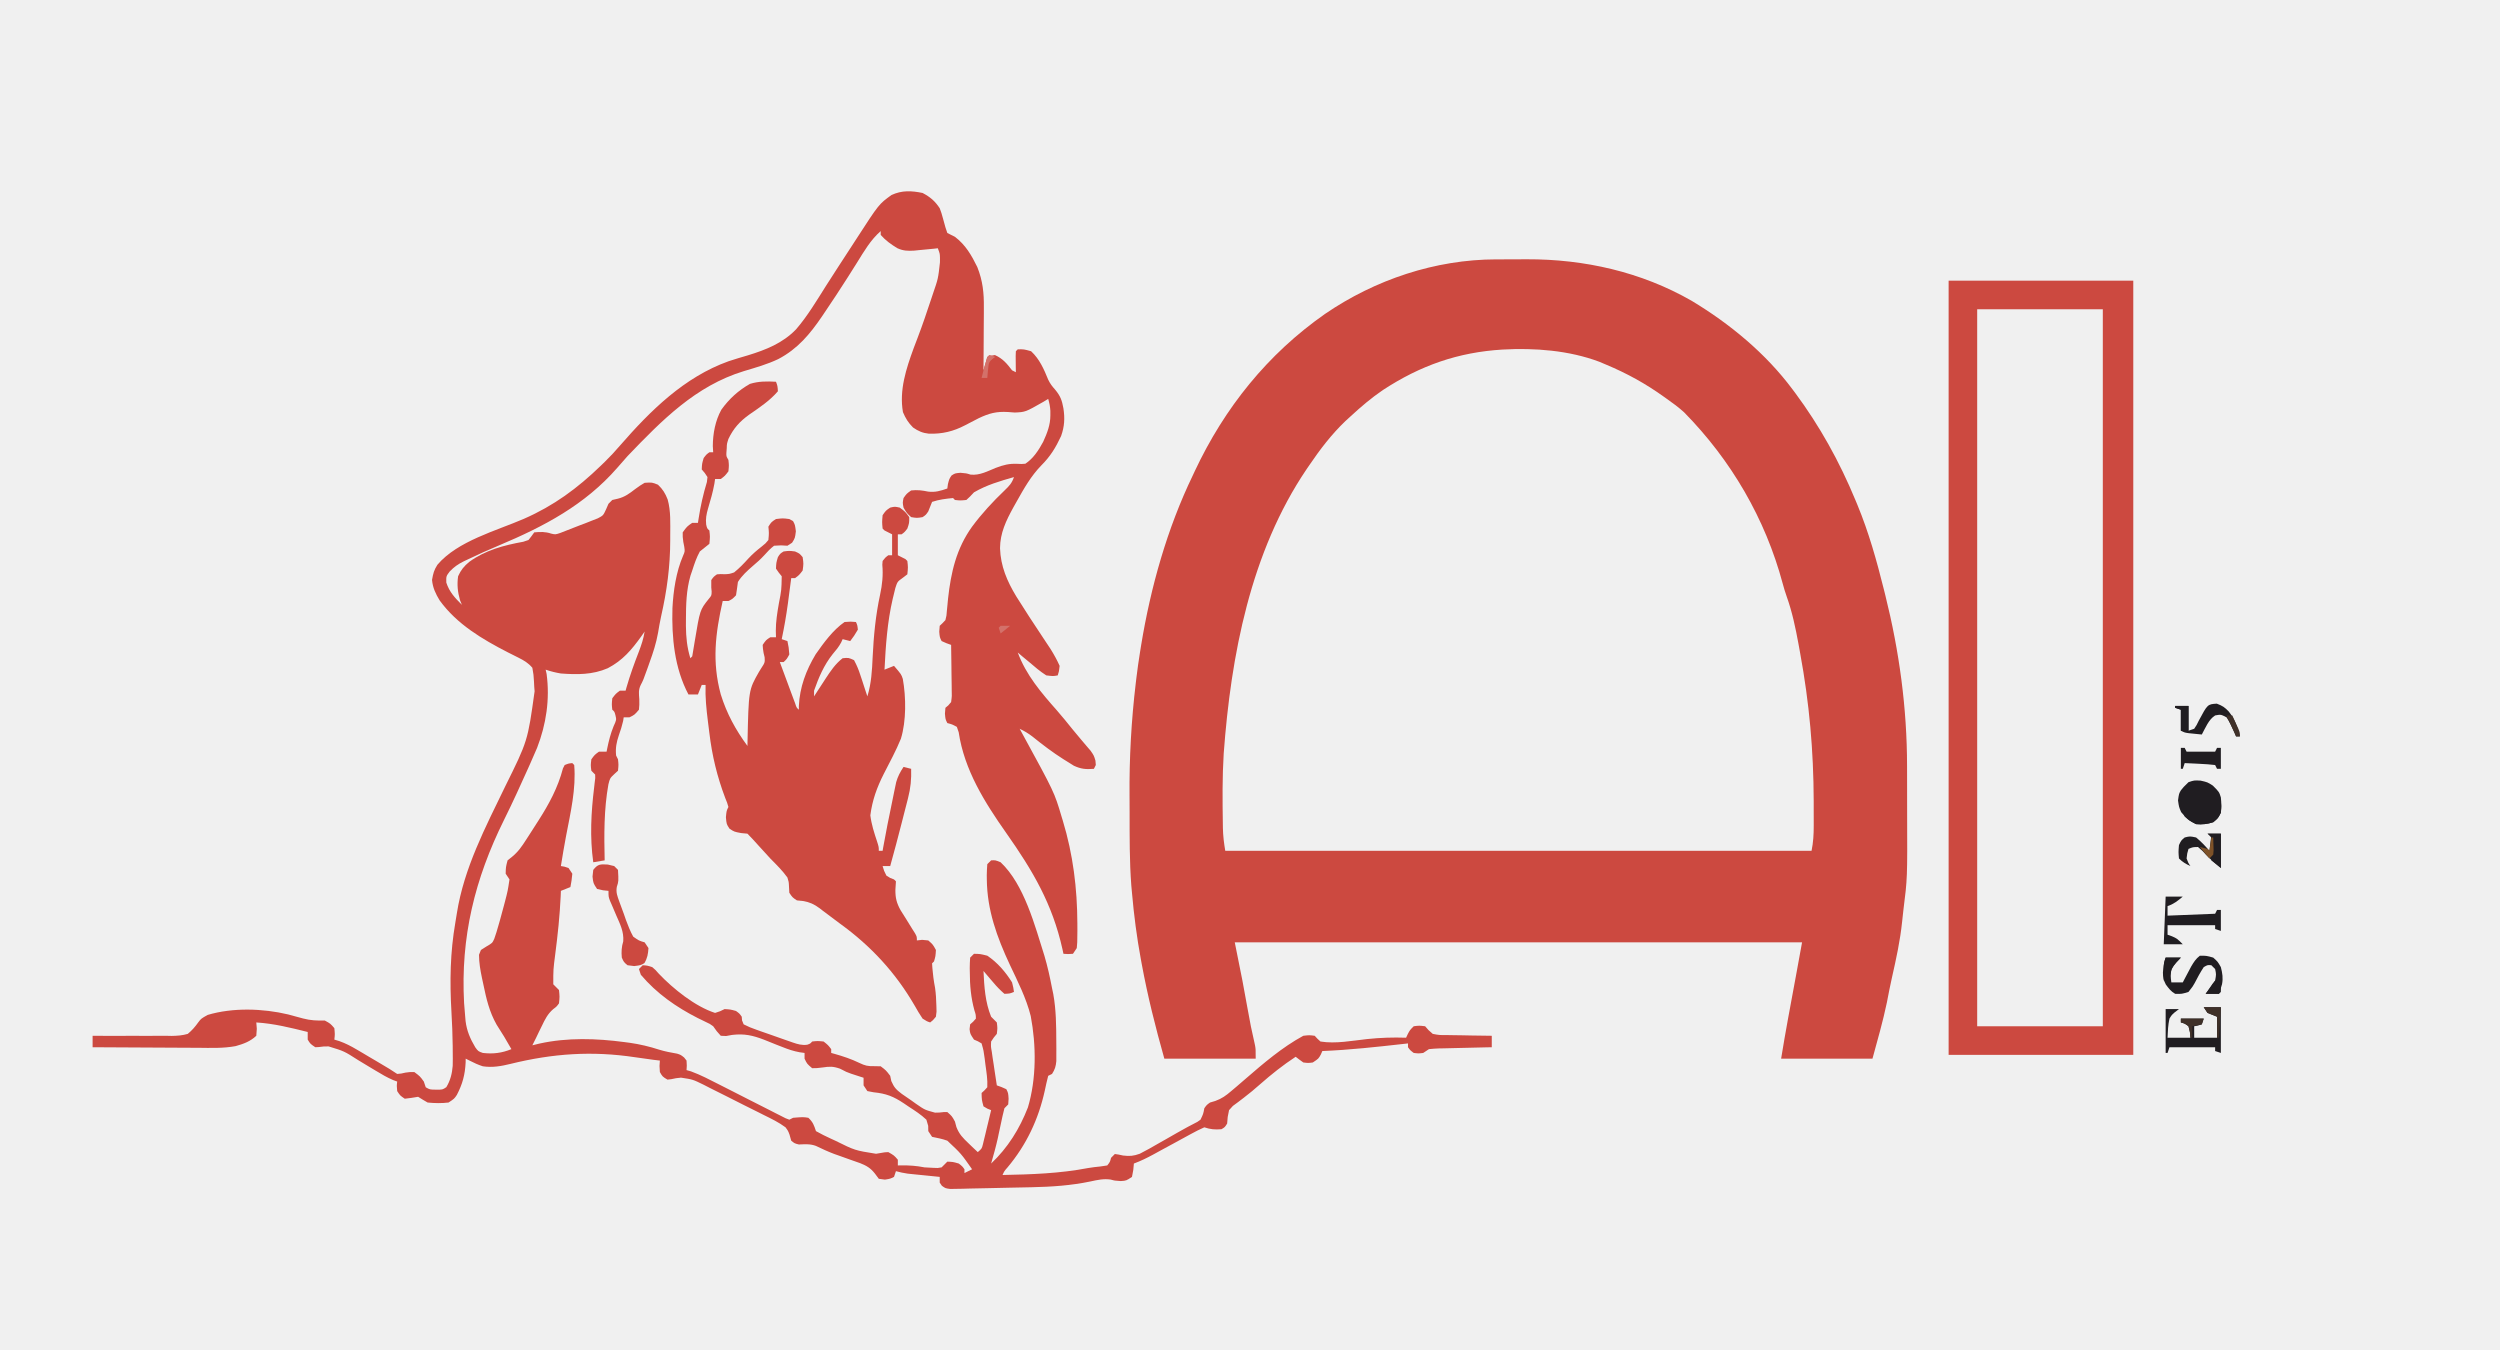
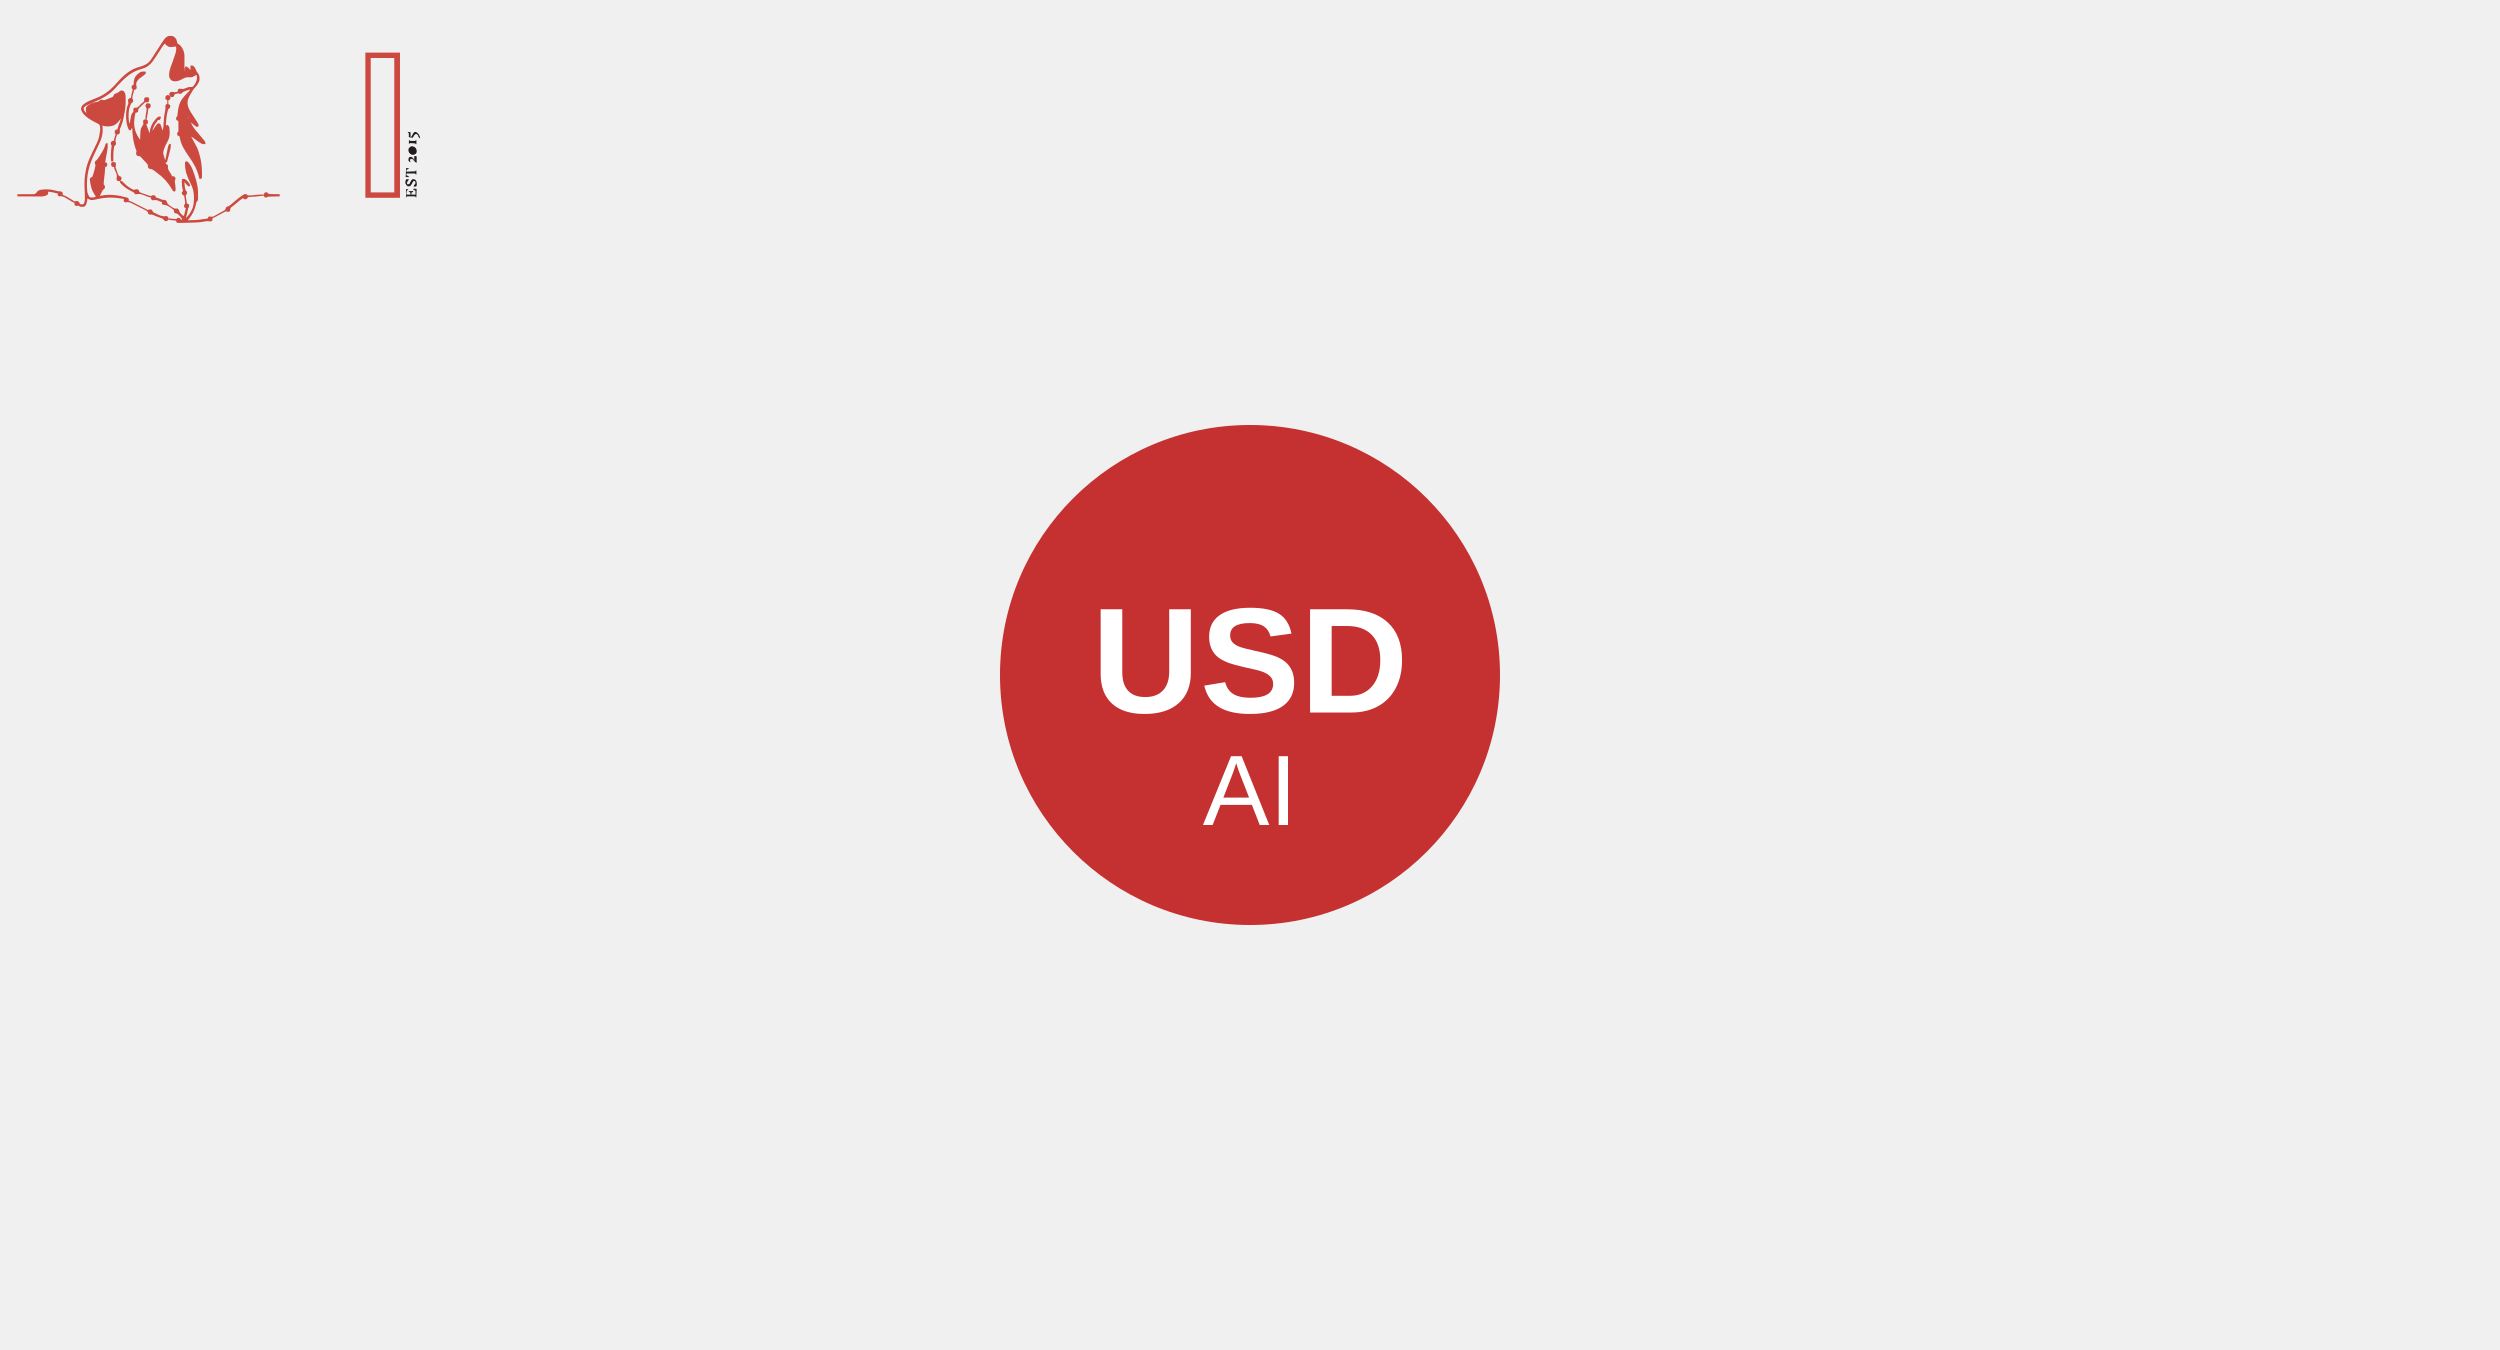
- <svg xmlns="http://www.w3.org/2000/svg" width="1600" zoomAndPan="magnify" viewBox="0 0 375 202.5" height="864" preserveAspectRatio="xMidYMid meet" version="1.0" style="background: transparent;">
+ <svg xmlns="http://www.w3.org/2000/svg" width="2000" height="1080" viewBox="0 0 2000 1080" fill="none" style="background: transparent;">
  <rect width="100%" height="100%" fill="none" fill-opacity="0" />
-   <path fill="#cc4940" d="M 224.406 38.906 L 225.148 38.906 C 225.664 38.902 226.18 38.902 226.695 38.902 C 227.465 38.902 228.238 38.898 229.012 38.891 C 237.648 38.863 246.195 40.785 253.75 45.121 C 259.492 48.574 264.867 53.016 268.879 58.406 L 269.258 58.91 C 272.965 63.902 275.926 69.25 278.305 74.996 L 278.602 75.707 C 280.316 79.852 281.504 84.09 282.586 88.438 L 282.797 89.281 C 284.898 97.723 286.055 106.215 286.059 114.922 L 286.062 116.27 C 286.066 117.203 286.066 118.137 286.066 119.07 C 286.066 120.012 286.066 120.957 286.07 121.902 C 286.109 131.758 286.109 131.758 285.512 136.488 C 285.438 137.082 285.375 137.68 285.316 138.277 C 285.023 141.117 284.418 143.871 283.789 146.652 C 283.516 147.891 283.262 149.133 283.031 150.379 C 282.438 153.215 281.633 156.004 280.871 158.801 L 267.168 158.801 C 267.5 156.785 267.84 154.773 268.211 152.766 L 268.34 152.074 C 268.473 151.355 268.605 150.633 268.738 149.914 L 269.383 146.426 C 269.695 144.734 270 143.043 270.309 141.352 L 185.215 141.352 L 186.359 147.074 C 186.609 148.426 186.863 149.777 187.105 151.133 C 187.621 153.977 187.621 153.977 188.254 156.797 C 188.355 157.371 188.355 157.371 188.355 158.801 L 174.652 158.801 C 173.32 154.078 172.145 149.41 171.258 144.59 L 171.133 143.918 C 170.52 140.598 170.09 137.281 169.797 133.918 L 169.699 132.863 C 169.418 129.18 169.445 125.477 169.441 121.781 C 169.441 121 169.438 120.219 169.43 119.438 C 169.383 113.754 169.695 108.094 170.367 102.453 L 170.457 101.699 C 170.609 100.43 170.789 99.16 170.992 97.895 L 171.172 96.77 C 172.613 88.016 175.078 79.27 178.934 71.277 L 179.203 70.699 C 183.68 61.164 190.133 53.121 198.762 47.082 C 206.27 41.949 215.285 38.922 224.406 38.906 M 225.391 52.434 C 218.695 52.836 213.051 54.832 207.445 58.5 C 205.723 59.668 204.16 61 202.633 62.41 L 201.816 63.156 C 199.695 65.184 197.996 67.426 196.352 69.848 L 195.988 70.379 C 187.578 82.812 184.641 98.312 183.555 113.047 C 183.34 116.547 183.371 120.062 183.426 123.566 L 183.434 124.211 C 183.461 125.391 183.59 126.445 183.789 127.625 L 271.734 127.625 C 271.996 126.324 272.062 125.148 272.059 123.836 L 272.059 123.141 C 272.059 122.402 272.059 121.66 272.055 120.918 L 272.055 120.156 C 272.035 112.586 271.398 105.441 270.027 97.996 C 269.941 97.531 269.855 97.062 269.773 96.594 C 269.324 94.148 268.832 91.793 267.992 89.445 C 267.773 88.828 267.582 88.199 267.414 87.566 C 264.801 77.801 259.676 69.023 252.605 61.836 C 251.789 61.102 250.934 60.461 250.035 59.836 L 249.582 59.512 C 246.84 57.543 244.012 55.988 240.898 54.688 L 239.879 54.258 C 235.344 52.555 230.195 52.164 225.391 52.434 " fill-opacity="1" fill-rule="nonzero" />
+   <g transform="translate(1000, 540)">
+     <circle cx="0" cy="0" r="200" fill="#C53030" />
+     <text x="0" y="30" font-family="Arial, sans-serif" font-size="120" font-weight="bold" text-anchor="middle" fill="white">USD</text>
+     <text x="0" y="120" font-family="Arial, sans-serif" font-size="80" text-anchor="middle" fill="white">AI</text>
+   </g>
  <path fill="#cc4940" d="M 138.387 28.945 C 139.535 29.551 140.246 30.156 140.957 31.234 C 141.219 31.941 141.219 31.941 141.422 32.68 L 141.629 33.422 L 141.812 34.094 L 142.098 34.949 C 142.473 35.152 142.855 35.344 143.242 35.523 C 144.84 36.742 145.719 38.27 146.594 40.055 C 147.418 42.125 147.605 43.953 147.578 46.16 L 147.578 46.977 C 147.574 47.832 147.566 48.684 147.559 49.539 C 147.555 50.121 147.555 50.703 147.551 51.285 C 147.547 52.703 147.535 54.125 147.523 55.547 L 148.094 53.543 C 148.578 53.348 148.578 53.348 149.238 53.258 C 150.418 53.789 151.035 54.531 151.809 55.547 L 152.379 55.832 L 152.367 55.152 L 152.352 53.402 L 152.379 52.684 L 152.664 52.398 C 153.574 52.383 153.574 52.383 154.664 52.684 C 155.93 53.859 156.59 55.375 157.23 56.949 C 157.516 57.547 157.824 57.953 158.266 58.441 C 159.066 59.41 159.293 60.031 159.516 61.266 C 159.738 62.758 159.676 63.965 159.168 65.395 C 158.375 67.109 157.559 68.449 156.215 69.793 C 154.652 71.398 153.613 73.242 152.52 75.191 L 151.992 76.129 C 150.914 78.098 150.02 79.941 150.004 82.234 C 150.094 84.934 151.059 87.172 152.438 89.457 C 153.719 91.52 155.059 93.547 156.402 95.57 L 157.023 96.508 L 157.582 97.348 C 158.098 98.176 158.551 98.988 158.945 99.879 C 158.855 100.703 158.855 100.703 158.66 101.309 C 157.965 101.434 157.965 101.434 156.945 101.309 C 156.02 100.723 155.203 100.023 154.375 99.309 C 154.039 99.027 153.699 98.746 153.359 98.469 L 152.664 97.875 C 153.91 101.25 156.188 103.91 158.535 106.562 C 159.348 107.488 160.121 108.453 160.895 109.414 C 161.336 109.953 161.781 110.488 162.234 111.02 L 162.941 111.855 L 163.586 112.605 C 164.086 113.324 164.086 113.324 164.316 114.094 L 164.371 114.754 L 164.086 115.324 C 162.898 115.418 162.176 115.367 161.086 114.863 C 160.738 114.652 160.395 114.438 160.051 114.215 L 159.496 113.871 C 157.871 112.84 156.359 111.688 154.863 110.48 C 154.227 109.992 153.664 109.66 152.949 109.316 L 153.34 110.031 C 158.152 118.84 158.152 118.84 159.23 122.477 L 159.418 123.086 C 160.961 128.172 161.586 133.238 161.605 138.547 L 161.609 139.609 C 161.594 141.477 161.594 141.477 161.516 142.211 L 160.945 143.07 C 160.195 143.121 160.195 143.121 159.516 143.07 L 159.371 142.387 C 157.855 135.57 154.926 130.621 150.949 124.969 C 147.703 120.352 144.652 115.512 143.805 109.844 L 143.527 109.031 C 142.824 108.652 142.824 108.652 142.098 108.461 C 141.812 107.887 141.812 107.887 141.742 107.047 L 141.812 106.172 L 142.242 105.809 L 142.668 105.312 C 142.789 104.398 142.789 104.398 142.754 103.352 L 142.75 102.781 C 142.742 102.176 142.734 101.574 142.723 100.969 C 142.719 100.559 142.715 100.152 142.711 99.742 C 142.703 98.738 142.688 97.734 142.668 96.734 L 141.973 96.484 L 141.242 96.16 C 140.957 95.59 140.957 95.59 140.887 94.75 L 140.957 93.871 L 141.375 93.477 L 141.812 93.016 C 141.984 92.34 141.984 92.34 142.035 91.578 L 142.121 90.715 L 142.207 89.797 C 142.641 85.84 143.453 82.289 145.812 79 C 147.281 77.023 148.918 75.254 150.695 73.555 C 151.379 72.895 151.785 72.484 152.094 71.562 C 149.996 72.164 147.988 72.746 146.098 73.852 L 145.488 74.496 L 144.953 74.996 C 144.043 75.086 144.043 75.086 143.242 74.996 L 142.957 74.707 C 141.84 74.816 140.875 74.926 139.812 75.281 C 139.617 75.754 139.426 76.23 139.242 76.711 C 138.887 77.23 138.887 77.23 138.387 77.57 C 137.547 77.711 137.547 77.711 136.672 77.57 C 135.996 76.945 135.996 76.945 135.531 76.141 C 135.387 75.406 135.387 75.406 135.531 74.707 C 135.996 74.047 135.996 74.047 136.672 73.566 C 137.59 73.465 138.324 73.551 139.227 73.742 C 140.305 73.875 141.078 73.625 142.098 73.277 L 142.188 72.617 C 142.383 71.848 142.383 71.848 142.723 71.332 C 143.242 70.992 143.242 70.992 144.062 70.918 C 144.953 70.992 144.953 70.992 145.578 71.191 C 146.945 71.336 148.102 70.695 149.355 70.184 C 150.492 69.746 151.375 69.52 152.602 69.574 C 153.23 69.609 153.23 69.609 153.805 69.559 C 155.008 68.762 155.793 67.535 156.477 66.273 C 157.074 64.957 157.559 63.746 157.555 62.285 L 157.555 61.625 C 157.52 60.992 157.406 60.441 157.23 59.836 L 156.508 60.273 C 153.809 61.812 153.809 61.812 152.207 61.879 L 151.184 61.801 C 149.465 61.699 148.371 61.992 146.816 62.727 C 146.125 63.074 145.441 63.43 144.758 63.793 C 142.988 64.719 141.336 65.105 139.348 65.055 C 138.387 64.953 137.754 64.676 136.957 64.125 C 136.23 63.395 135.848 62.77 135.441 61.82 C 134.867 58.516 135.926 55.309 137.051 52.227 C 137.254 51.68 137.461 51.137 137.672 50.594 C 138.371 48.758 139 46.898 139.617 45.035 L 139.922 44.125 C 140.723 41.797 140.723 41.797 140.992 39.367 L 140.996 38.703 C 140.98 38.043 140.98 38.043 140.672 37.238 L 140.137 37.301 C 139.363 37.387 138.59 37.457 137.816 37.523 L 137.133 37.594 C 136.184 37.652 135.484 37.633 134.609 37.234 C 133.676 36.668 132.828 36.066 132.105 35.238 L 132.105 34.664 C 130.586 35.996 129.633 37.66 128.57 39.367 C 128.164 40.012 127.758 40.652 127.352 41.297 L 127.039 41.789 C 125.992 43.438 124.918 45.062 123.824 46.68 L 123.316 47.438 C 121.488 50.125 119.66 52.324 116.754 53.855 C 115.098 54.648 113.336 55.141 111.582 55.668 C 104.332 57.879 99.25 63.078 94.129 68.418 C 93.609 68.992 93.098 69.578 92.594 70.168 C 87.746 75.734 81.586 78.977 74.871 81.801 C 73.27 82.473 71.688 83.172 70.125 83.934 L 69.562 84.199 C 68.715 84.621 68.109 85.039 67.453 85.727 C 66.922 86.43 66.922 86.43 66.945 87.383 C 67.406 88.809 68.242 89.676 69.285 90.727 L 69 90.027 C 68.652 88.789 68.535 87.715 68.715 86.438 C 69.141 85.492 69.598 84.934 70.395 84.273 C 72.848 82.508 75.559 81.797 78.492 81.262 L 79.277 81 C 79.578 80.629 79.863 80.25 80.137 79.855 C 81.043 79.773 81.797 79.742 82.668 80.039 C 83.309 80.191 83.309 80.191 84.047 79.941 C 84.988 79.578 85.93 79.211 86.863 78.84 L 87.859 78.465 L 88.809 78.086 L 89.68 77.746 C 90.484 77.32 90.484 77.32 90.906 76.41 L 91.273 75.566 L 91.844 74.996 L 92.699 74.797 C 93.742 74.539 94.422 74.02 95.27 73.367 C 96.004 72.832 96.004 72.832 96.695 72.422 C 97.805 72.348 97.805 72.348 98.695 72.707 C 99.426 73.398 99.777 73.984 100.148 74.918 C 100.641 76.68 100.535 78.523 100.535 80.34 L 100.535 80.988 C 100.535 84.938 100.035 88.633 99.16 92.484 C 98.984 93.289 98.844 94.09 98.711 94.902 C 98.434 96.477 97.957 97.934 97.41 99.434 L 97.145 100.188 C 96.492 102.012 96.492 102.012 96.098 102.77 C 95.746 103.508 95.836 104.074 95.895 104.883 C 95.91 105.723 95.91 105.723 95.84 106.457 C 95.18 107.227 95.18 107.227 94.414 107.602 L 93.555 107.602 L 93.469 108.156 C 93.297 108.906 93.082 109.578 92.824 110.301 C 92.469 111.344 92.305 112.207 92.414 113.324 L 92.699 113.895 C 92.789 114.715 92.789 114.715 92.699 115.609 L 92.152 116.109 C 91.492 116.734 91.492 116.734 91.258 117.668 C 90.582 121.461 90.613 125.211 90.699 129.055 L 88.988 129.34 C 88.465 125.57 88.66 121.887 89.121 118.121 L 89.203 117.383 L 89.285 116.723 L 89.273 116.184 L 88.703 115.609 C 88.594 114.789 88.594 114.789 88.703 113.895 C 89.203 113.215 89.203 113.215 89.844 112.75 L 90.988 112.75 L 91.082 112.27 C 91.32 111.113 91.59 110.035 92.039 108.941 C 92.48 107.973 92.48 107.973 92.312 107.27 C 92.172 106.746 92.172 106.746 91.844 106.457 C 91.754 105.652 91.754 105.652 91.844 104.742 C 92.359 104.062 92.359 104.062 92.984 103.598 L 93.84 103.598 L 93.969 103.133 C 94.492 101.305 95.133 99.539 95.82 97.77 C 96.207 96.762 96.527 95.797 96.695 94.73 L 96.215 95.422 C 94.746 97.465 93.414 99.059 91.164 100.234 C 88.875 101.227 86.57 101.203 84.133 101.023 C 83.328 100.891 82.625 100.711 81.848 100.449 L 81.992 101.094 C 82.496 104.883 81.938 108.629 80.562 112.18 C 80.242 112.945 79.906 113.707 79.566 114.465 L 79.23 115.219 C 78.059 117.828 76.875 120.43 75.602 122.992 C 71.219 131.836 69.074 140.562 69.613 150.449 C 69.66 151.156 69.719 151.859 69.785 152.562 L 69.836 153.156 C 70.016 154.633 70.535 155.824 71.285 157.086 C 71.73 157.699 71.73 157.699 72.426 157.941 C 73.961 158.121 75.27 157.961 76.711 157.371 C 76.008 156.121 75.281 154.902 74.496 153.707 C 73.395 151.766 72.945 149.801 72.496 147.629 L 72.297 146.707 C 72.051 145.527 71.855 144.422 71.852 143.215 L 72.141 142.496 L 72.957 141.977 C 73.852 141.457 73.852 141.457 74.141 140.82 C 74.379 140.156 74.578 139.492 74.766 138.816 L 74.977 138.086 C 75.18 137.367 75.379 136.645 75.566 135.918 L 75.734 135.285 C 76.168 133.617 76.168 133.617 76.422 131.914 L 75.852 131.055 C 75.871 130.074 75.871 130.074 76.137 129.055 L 76.781 128.543 C 77.73 127.773 78.289 126.945 78.941 125.926 L 79.312 125.355 C 79.684 124.777 80.055 124.199 80.422 123.621 L 80.758 123.098 C 82.375 120.57 83.68 118.16 84.445 115.254 L 84.703 114.754 C 85.285 114.52 85.285 114.52 85.848 114.465 L 86.133 114.754 C 86.43 118.32 85.582 121.891 84.914 125.375 C 84.629 126.883 84.375 128.395 84.133 129.91 L 84.668 130 L 85.277 130.199 L 85.848 131.055 C 85.738 132.109 85.738 132.109 85.562 133.059 L 84.133 133.629 L 84.102 134.441 C 83.965 137.371 83.66 140.262 83.281 143.172 C 82.992 145.402 82.992 145.402 82.992 147.645 L 83.418 148.074 L 83.848 148.504 C 83.953 149.504 83.953 149.504 83.848 150.508 C 83.473 151.008 83.473 151.008 82.992 151.363 C 82.141 152.09 81.742 152.922 81.262 153.922 L 80.82 154.82 L 80.422 155.656 C 80.23 156.035 80.043 156.418 79.852 156.797 L 80.938 156.531 C 85.129 155.613 89.453 155.754 93.68 156.316 L 94.457 156.418 C 95.988 156.637 97.426 156.98 98.895 157.457 C 99.777 157.727 100.668 157.891 101.578 158.051 C 102.121 158.23 102.121 158.23 102.621 158.629 L 102.98 159.086 C 103.031 159.855 103.031 159.855 102.98 160.516 L 103.641 160.703 C 105.102 161.238 106.453 161.949 107.84 162.656 L 109.688 163.594 C 110.656 164.086 111.625 164.578 112.594 165.074 C 113.531 165.551 114.469 166.027 115.406 166.5 L 116.289 166.953 L 117.102 167.363 L 117.82 167.73 L 118.398 167.953 L 118.969 167.668 C 120.469 167.547 120.469 167.547 121.254 167.668 C 121.938 168.309 122.098 168.773 122.395 169.668 C 123.121 170.078 123.867 170.453 124.629 170.797 C 124.848 170.895 125.066 170.996 125.293 171.102 C 128.238 172.562 128.238 172.562 131.406 173.066 C 131.84 172.996 132.27 172.926 132.699 172.848 L 133.246 172.816 C 134.121 173.316 134.121 173.316 134.676 173.961 L 134.676 174.816 L 135.188 174.809 C 136.402 174.793 137.48 174.867 138.672 175.105 C 139.113 175.137 139.551 175.16 139.992 175.176 L 140.648 175.199 L 141.242 175.105 C 141.535 174.824 141.82 174.539 142.098 174.246 C 142.957 174.281 142.957 174.281 143.812 174.531 C 144.348 174.945 144.348 174.945 144.668 175.391 L 144.668 175.961 L 145.812 175.391 C 144.172 173.047 144.172 173.047 142.098 171.102 C 141.34 170.828 140.605 170.688 139.812 170.527 L 139.242 169.668 C 139.238 169.41 139.234 169.148 139.23 168.879 L 138.957 167.953 C 138.152 167.188 137.246 166.605 136.316 166.004 L 135.574 165.5 C 134.016 164.461 132.918 164.031 131.051 163.844 L 130.105 163.664 L 129.535 162.805 L 129.535 161.66 C 129.371 161.609 129.211 161.559 129.043 161.504 L 128.375 161.285 L 127.656 161.051 C 126.965 160.805 126.965 160.805 126 160.301 C 124.914 159.926 124.449 159.969 123.344 160.125 C 122.531 160.227 122.531 160.227 121.824 160.23 C 121.059 159.586 121.059 159.586 120.684 158.801 L 120.684 157.941 L 119.926 157.836 C 119.008 157.664 118.238 157.406 117.371 157.055 L 116.461 156.703 C 115.844 156.461 115.227 156.211 114.609 155.957 C 112.898 155.305 111.648 155.02 109.816 155.238 L 108.914 155.402 L 108.117 155.367 C 107.508 154.699 107.508 154.699 106.977 153.938 C 106.469 153.57 106.469 153.57 105.926 153.324 L 105.324 153.027 L 104.691 152.723 C 101.445 151.074 98.5 149.027 96.125 146.215 L 95.84 145.355 L 96.41 144.785 C 97.102 144.832 97.102 144.832 97.84 145.07 C 98.34 145.5 98.34 145.5 98.82 146.055 C 100.965 148.312 104.289 150.988 107.262 151.938 C 108.008 151.703 108.008 151.703 108.691 151.363 C 109.582 151.418 109.582 151.418 110.402 151.648 C 110.922 152.027 110.922 152.027 111.262 152.508 L 111.305 153.059 L 111.547 153.652 C 112.168 153.973 112.809 154.242 113.469 154.461 L 114.055 154.672 C 114.465 154.816 114.875 154.957 115.285 155.098 C 115.914 155.312 116.539 155.535 117.164 155.762 C 117.562 155.902 117.961 156.039 118.359 156.18 L 118.926 156.379 C 119.684 156.637 120.277 156.812 121.078 156.711 C 121.543 156.547 121.543 156.547 121.824 156.227 C 122.629 156.137 122.629 156.137 123.539 156.227 C 124.215 156.762 124.215 156.762 124.68 157.371 L 124.68 157.941 L 125.215 158.09 C 126.488 158.453 127.684 158.848 128.875 159.426 C 129.781 159.855 130.133 159.945 131.176 159.926 L 132.105 159.945 C 132.906 160.551 132.906 160.551 133.531 161.375 L 133.695 162.16 C 134.129 163.148 134.422 163.43 135.254 164.07 C 135.73 164.406 136.211 164.734 136.691 165.059 L 137.402 165.57 C 138.727 166.484 138.727 166.484 140.254 166.898 C 140.938 166.891 140.938 166.891 141.566 166.812 L 142.098 166.809 C 142.793 167.418 142.793 167.418 143.242 168.238 L 143.461 169.055 C 143.883 170.141 144.434 170.691 145.273 171.492 L 146.062 172.25 L 146.668 172.816 C 147.27 172.297 147.27 172.297 147.434 171.652 L 147.605 170.938 L 147.797 170.16 L 147.988 169.348 L 148.188 168.527 C 148.348 167.859 148.508 167.191 148.668 166.523 C 148.484 166.449 148.301 166.375 148.113 166.301 L 147.523 165.953 C 147.258 164.969 147.258 164.969 147.238 163.949 L 147.668 163.555 L 148.094 163.09 C 148.16 161.938 147.965 160.801 147.809 159.66 L 147.699 158.754 C 147.547 157.613 147.547 157.613 147.238 156.512 C 146.688 156.184 146.688 156.184 146.098 155.941 C 145.523 155.082 145.523 155.082 145.438 154.367 L 145.523 153.652 L 145.973 153.254 L 146.383 152.793 C 146.371 152.199 146.371 152.199 146.168 151.578 C 145.641 149.672 145.473 147.809 145.473 145.84 L 145.461 145.219 C 145.461 144.695 145.488 144.168 145.523 143.641 L 146.098 143.07 C 147.023 143.086 147.023 143.086 148.094 143.355 C 149.621 144.375 150.84 145.801 151.809 147.359 C 152.008 148.156 152.008 148.156 152.094 148.789 C 151.48 149.039 151.48 149.039 150.664 149.074 C 150.031 148.52 149.535 148.02 149.004 147.379 L 148.57 146.879 C 148.219 146.469 147.871 146.059 147.523 145.645 C 147.633 147.98 147.773 150.32 148.668 152.508 C 148.949 152.797 149.234 153.086 149.523 153.367 C 149.629 154.207 149.629 154.207 149.523 155.082 L 149.082 155.613 L 148.668 156.227 C 148.625 156.977 148.625 156.977 148.77 157.777 L 148.895 158.664 L 149.039 159.586 L 149.176 160.523 C 149.289 161.285 149.402 162.043 149.523 162.805 L 150.219 163.055 L 150.949 163.379 C 151.234 163.949 151.234 163.949 151.289 164.809 L 151.234 165.664 L 150.664 166.238 C 150.461 167.035 150.273 167.84 150.113 168.652 C 150.012 169.117 149.914 169.586 149.812 170.051 L 149.668 170.742 C 149.383 172.02 149.031 173.277 148.668 174.531 C 151.168 172.172 152.945 169.32 154.188 166.109 C 155.477 161.801 155.445 156.801 154.609 152.402 C 153.941 149.727 152.652 147.203 151.48 144.719 C 149.547 140.59 148.066 136.508 148.023 131.914 L 148.016 131.258 C 148.02 130.715 148.055 130.168 148.094 129.625 L 148.668 129.055 C 149.309 129.02 149.309 129.02 150.094 129.34 C 153.637 132.668 155.246 138.898 156.66 143.355 C 157.133 144.961 157.492 146.574 157.805 148.219 L 157.996 149.133 C 158.422 151.5 158.434 153.863 158.445 156.262 L 158.453 157.301 L 158.449 158.285 L 158.449 159.168 C 158.375 159.961 158.234 160.426 157.805 161.09 L 157.23 161.375 C 157.039 162.113 156.867 162.859 156.715 163.609 C 155.766 167.906 153.965 171.727 151.133 175.105 C 150.652 175.648 150.652 175.648 150.379 176.25 C 154.719 176.164 158.965 176.023 163.234 175.203 C 163.844 175.098 164.449 175.031 165.066 174.969 L 166.086 174.816 C 166.504 174.289 166.504 174.289 166.656 173.676 L 167.227 173.102 C 167.777 173.176 167.777 173.176 168.457 173.328 C 169.445 173.449 170.027 173.406 170.969 173.062 C 171.938 172.566 172.875 172.043 173.812 171.492 L 174.781 170.945 C 175.402 170.594 176.027 170.238 176.645 169.879 C 177.617 169.32 178.605 168.793 179.605 168.281 L 180.074 167.953 C 180.492 167.09 180.492 167.09 180.648 166.238 C 181.004 165.738 181.004 165.738 181.504 165.379 L 182.301 165.141 C 183.289 164.781 183.867 164.359 184.664 163.68 L 185.488 162.984 C 185.926 162.605 186.363 162.23 186.801 161.852 C 189.516 159.5 192.328 157.09 195.496 155.367 C 196.387 155.262 196.387 155.262 197.207 155.367 L 197.602 155.797 L 198.066 156.227 C 200.328 156.598 202.805 156.105 205.07 155.859 C 207.031 155.652 208.945 155.59 210.914 155.656 L 211.164 155.117 C 211.484 154.512 211.484 154.512 212.059 153.938 C 212.879 153.832 212.879 153.832 213.77 153.938 L 214.27 154.508 L 214.914 155.082 C 215.879 155.266 215.879 155.266 216.961 155.258 C 217.156 155.262 217.352 155.266 217.551 155.27 C 218.172 155.285 218.789 155.293 219.41 155.297 C 219.832 155.305 220.25 155.312 220.672 155.324 C 221.703 155.344 222.734 155.359 223.766 155.367 L 223.766 157.086 L 222.914 157.102 C 221.871 157.125 220.828 157.148 219.785 157.176 C 219.336 157.188 218.883 157.195 218.434 157.207 C 217.781 157.219 217.133 157.234 216.484 157.254 L 215.875 157.262 C 215.363 157.277 214.852 157.32 214.34 157.371 L 213.484 157.941 C 212.77 158.031 212.77 158.031 212.059 157.941 C 211.539 157.551 211.539 157.551 211.199 157.086 L 211.199 156.512 L 210.543 156.586 C 206.484 157.043 202.434 157.488 198.352 157.656 L 198.117 158.191 C 197.781 158.801 197.781 158.801 196.922 159.371 C 196.227 159.461 196.227 159.461 195.496 159.371 C 195.105 159.098 194.727 158.812 194.352 158.516 C 192.449 159.762 190.711 161.148 189.008 162.645 C 188.207 163.348 187.406 164.031 186.555 164.672 L 185.699 165.324 L 184.934 165.887 L 184.359 166.523 C 184.137 167.547 184.137 167.547 184.074 168.527 C 183.734 169.078 183.734 169.078 183.219 169.383 C 182.238 169.465 181.582 169.41 180.648 169.098 C 179.953 169.406 179.277 169.742 178.613 170.113 L 178.016 170.438 C 177.379 170.781 176.746 171.129 176.113 171.477 C 175.484 171.82 174.852 172.16 174.219 172.504 C 173.828 172.719 173.434 172.93 173.043 173.148 C 172.074 173.676 171.117 174.148 170.082 174.531 L 169.992 175.496 L 169.797 176.535 C 168.941 177.105 168.941 177.105 168.117 177.16 C 167.227 177.105 167.227 177.105 166.594 176.934 C 165.539 176.781 164.613 176.992 163.586 177.215 C 160.641 177.832 157.762 178.02 154.754 178.086 L 153.637 178.109 C 152.863 178.125 152.09 178.141 151.316 178.156 C 150.324 178.176 149.332 178.199 148.34 178.223 C 147.391 178.246 146.441 178.266 145.492 178.281 L 144.414 178.312 L 143.418 178.328 L 142.539 178.344 C 141.812 178.25 141.812 178.25 141.285 177.871 L 140.957 177.391 L 140.957 176.535 L 140.477 176.484 C 139.758 176.414 139.035 176.34 138.316 176.266 L 137.559 176.191 L 136.828 176.117 L 136.16 176.047 C 135.551 175.965 134.98 175.836 134.391 175.676 L 134.102 176.535 C 133.531 176.82 133.531 176.82 132.73 176.945 L 131.82 176.82 L 131.23 176.027 C 130.586 175.211 129.996 174.863 129.031 174.477 C 128.512 174.289 127.988 174.102 127.465 173.926 C 126.945 173.738 126.426 173.555 125.906 173.367 L 125.141 173.098 C 124.199 172.742 123.293 172.324 122.387 171.887 C 121.535 171.562 120.723 171.637 119.828 171.672 C 119.184 171.512 119.184 171.512 118.684 171.102 L 118.426 170.188 C 118.211 169.621 118.211 169.621 117.828 169.098 C 116.82 168.352 115.719 167.816 114.598 167.266 L 113.621 166.773 C 112.941 166.43 112.258 166.09 111.574 165.754 C 110.707 165.324 109.84 164.887 108.977 164.441 C 108.148 164.02 107.312 163.605 106.477 163.191 L 105.543 162.711 C 103.918 161.914 103.918 161.914 102.152 161.648 C 101.391 161.723 101.391 161.723 100.699 161.875 L 100.125 161.945 C 99.375 161.5 99.375 161.5 98.98 160.805 C 98.91 159.875 98.91 159.875 98.98 159.086 L 98.027 158.973 C 97.102 158.855 96.18 158.727 95.262 158.586 C 88.789 157.613 82.938 158.02 76.566 159.586 C 75.168 159.93 73.859 160.16 72.426 159.945 C 71.707 159.715 71.105 159.434 70.426 159.086 L 69.855 158.801 L 69.844 159.387 C 69.75 161.23 69.379 162.602 68.527 164.238 C 68.145 164.809 68.145 164.809 67.285 165.379 C 66.234 165.504 65.199 165.488 64.145 165.379 C 63.664 165.105 63.184 164.82 62.719 164.52 L 61.699 164.684 L 60.719 164.809 C 60.023 164.344 60.023 164.344 59.578 163.664 C 59.504 162.875 59.504 162.875 59.578 162.234 L 58.973 162.012 C 58.047 161.617 57.223 161.129 56.359 160.605 C 56.016 160.398 55.668 160.191 55.32 159.984 C 54.781 159.664 54.242 159.336 53.707 159.008 C 51.621 157.672 51.621 157.672 49.289 156.961 C 48.535 156.961 48.535 156.961 47.852 157.055 L 47.297 157.086 C 46.547 156.582 46.547 156.582 46.156 155.941 L 46.156 154.797 C 43.59 154.156 41.094 153.535 38.445 153.367 L 38.52 154.312 L 38.445 155.367 C 37.52 156.23 36.539 156.582 35.34 156.918 C 33.469 157.266 31.566 157.188 29.672 157.168 C 29.215 157.168 28.758 157.164 28.301 157.164 C 27.109 157.16 25.914 157.152 24.723 157.145 C 23.5 157.137 22.281 157.129 21.059 157.125 C 18.668 157.117 16.277 157.102 13.891 157.086 L 13.891 155.367 L 14.418 155.371 C 16.238 155.387 18.059 155.383 19.879 155.371 C 20.559 155.371 21.238 155.371 21.918 155.379 C 22.895 155.387 23.871 155.379 24.848 155.367 L 25.762 155.387 C 26.621 155.367 27.34 155.324 28.168 155.082 C 28.809 154.551 29.266 154.02 29.75 153.34 C 30.164 152.793 30.164 152.793 31.148 152.238 C 34.914 151.113 39.43 151.262 43.215 152.164 C 43.961 152.355 44.699 152.562 45.441 152.766 C 46.559 153.07 47.566 153.102 48.727 153.082 C 49.566 153.543 49.566 153.543 50.152 154.223 C 50.242 155.152 50.242 155.152 50.152 155.941 L 50.906 156.168 C 51.852 156.508 52.641 156.914 53.504 157.426 L 54.41 157.957 L 55.348 158.516 L 56.293 159.07 C 58.547 160.402 58.547 160.402 59.578 161.09 C 60.188 161.043 60.188 161.043 60.824 160.891 C 61.512 160.797 61.512 160.797 62.145 160.805 C 63.004 161.445 63.004 161.445 63.574 162.234 L 63.859 163.09 C 64.473 163.441 64.473 163.441 65.414 163.449 C 66.383 163.457 66.383 163.457 66.949 163.074 C 67.551 162.086 67.816 161.023 67.906 159.879 C 67.926 159.16 67.922 158.445 67.91 157.727 L 67.906 156.93 C 67.887 155.203 67.816 153.48 67.715 151.758 C 67.453 147.195 67.523 142.875 68.305 138.363 C 68.383 137.895 68.461 137.426 68.535 136.957 C 69.602 130.211 72.812 124.098 75.758 118.008 C 79.156 111.156 79.156 111.156 80.191 103.688 L 80.137 103.027 L 80.098 102.246 C 80.035 101.195 80.035 101.195 79.852 100.164 C 79.234 99.438 78.586 99.055 77.738 98.637 L 76.988 98.258 C 76.727 98.125 76.461 97.996 76.191 97.859 C 72.355 95.887 68.539 93.637 65.957 90.074 C 65.348 89.082 64.91 88.16 64.805 86.988 C 64.977 86 65.094 85.535 65.609 84.719 C 68.629 81.152 74.438 79.621 78.582 77.824 C 83.066 75.863 86.625 73.242 90.129 69.848 L 90.715 69.281 C 91.52 68.496 92.285 67.672 93.016 66.816 C 97.57 61.586 102.637 56.574 109.281 54.188 C 110.242 53.871 111.211 53.582 112.18 53.301 C 114.898 52.469 117.418 51.469 119.414 49.395 C 121.141 47.391 122.492 45.102 123.902 42.875 C 125.145 40.922 126.414 38.984 127.676 37.043 C 127.957 36.613 128.234 36.184 128.516 35.75 C 131.844 30.609 131.844 30.609 133.727 29.25 C 135.297 28.527 136.711 28.602 138.387 28.945 M 292.293 42.102 L 319.992 42.102 L 319.992 158.23 L 292.293 158.23 Z M 296.578 46.391 L 296.578 153.938 L 315.422 153.938 L 315.422 46.391 Z M 296.578 46.391 " fill-opacity="1" fill-rule="nonzero" />
  <path fill="#cc4940" d="M 116.398 57.262 C 116.633 57.887 116.633 57.887 116.684 58.691 C 115.461 60.121 113.906 61.137 112.367 62.203 C 110.961 63.219 110.012 64.262 109.262 65.844 C 109.027 66.578 109.027 66.578 109.012 67.234 L 108.961 67.879 C 108.938 68.441 108.938 68.441 109.262 68.988 C 109.352 69.809 109.352 69.809 109.262 70.703 C 108.742 71.383 108.742 71.383 108.117 71.848 L 107.262 71.848 L 107.156 72.57 C 106.926 73.836 106.57 75.059 106.203 76.289 C 105.961 77.137 105.828 77.805 105.926 78.684 C 106.066 79.273 106.066 79.273 106.406 79.57 C 106.512 80.52 106.512 80.52 106.406 81.574 C 105.93 81.957 105.453 82.336 104.977 82.719 C 104.473 83.629 104.152 84.586 103.836 85.578 L 103.574 86.34 C 102.941 88.539 102.898 90.684 102.891 92.961 L 102.887 93.891 C 102.902 95.602 103.055 97.098 103.551 98.734 L 103.836 98.449 C 103.969 97.699 104.094 96.949 104.211 96.195 C 104.992 91.496 104.992 91.496 106.297 89.855 C 106.738 89.332 106.738 89.332 106.746 88.715 L 106.691 88.133 L 106.691 87.008 C 107.047 86.508 107.047 86.508 107.547 86.148 C 108.094 86.105 108.094 86.105 108.707 86.133 C 109.41 86.102 109.41 86.102 110.117 85.863 C 110.918 85.219 111.586 84.516 112.277 83.754 C 112.914 83.07 113.559 82.52 114.293 81.949 C 114.852 81.5 114.852 81.5 115.258 81 C 115.352 79.965 115.352 79.965 115.258 79 C 115.703 78.301 115.703 78.301 116.398 77.855 C 117.418 77.73 117.418 77.73 118.398 77.855 L 118.953 78.16 C 119.254 78.715 119.254 78.715 119.379 79.695 C 119.254 80.715 119.254 80.715 118.809 81.414 L 118.113 81.859 L 117.168 81.805 L 116.113 81.859 C 115.547 82.285 115.109 82.762 114.637 83.289 C 114.098 83.879 113.531 84.383 112.918 84.898 C 112.07 85.641 111.293 86.328 110.688 87.293 L 110.547 88.332 L 110.402 89.297 C 109.867 89.852 109.867 89.852 109.262 90.152 L 108.406 90.152 C 107.309 95.023 106.781 99.258 108.117 104.168 C 109.016 107.051 110.332 109.457 112.117 111.891 L 112.125 111.414 C 112.293 103.508 112.293 103.508 113.844 100.785 L 114.164 100.266 C 114.742 99.383 114.742 99.383 114.695 98.59 L 114.543 97.965 C 114.434 97.312 114.434 97.312 114.402 96.734 C 114.902 96 114.902 96 115.543 95.59 L 116.398 95.59 C 116.391 95.27 116.383 94.949 116.371 94.617 C 116.371 93.227 116.59 91.898 116.828 90.531 C 117.223 88.496 117.223 88.496 117.258 86.438 L 116.809 85.883 L 116.398 85.293 C 116.434 84.414 116.434 84.414 116.684 83.574 C 117.023 83.039 117.023 83.039 117.543 82.719 C 118.379 82.609 118.379 82.609 119.254 82.719 C 119.934 83.023 119.934 83.023 120.398 83.574 C 120.539 84.559 120.539 84.559 120.398 85.578 C 119.863 86.273 119.863 86.273 119.254 86.723 L 118.684 86.723 C 118.555 87.711 118.422 88.699 118.293 89.688 L 118.184 90.527 C 117.941 92.32 117.633 94.105 117.258 95.875 L 118.113 96.16 C 118.309 97.09 118.309 97.09 118.398 98.164 C 118.023 98.859 118.023 98.859 117.543 99.309 L 116.973 99.309 C 117.391 100.445 117.816 101.582 118.238 102.723 L 118.602 103.707 L 118.949 104.641 L 119.273 105.508 C 119.48 106.148 119.48 106.148 119.828 106.457 L 119.828 105.922 C 119.953 103.086 120.906 100.547 122.355 98.137 C 123.555 96.422 124.949 94.504 126.68 93.301 C 127.613 93.23 127.613 93.23 128.391 93.301 C 128.605 93.766 128.605 93.766 128.68 94.445 C 128.125 95.375 128.125 95.375 127.535 96.16 L 126.395 95.875 L 126.168 96.379 C 125.805 97.051 125.391 97.551 124.895 98.129 C 123.586 99.773 122.805 101.621 122.109 103.598 L 122.109 104.457 L 122.684 103.566 L 123.449 102.398 L 123.824 101.816 C 124.578 100.672 125.297 99.578 126.395 98.734 C 127.281 98.648 127.281 98.648 128.105 99.02 C 128.523 99.801 128.793 100.441 129.055 101.273 C 129.125 101.484 129.195 101.691 129.27 101.91 C 129.457 102.469 129.641 103.031 129.82 103.598 L 130.105 104.457 C 130.707 102.496 130.805 100.59 130.898 98.547 C 131.051 95.383 131.34 92.316 132.012 89.211 C 132.34 87.684 132.488 86.277 132.348 84.707 L 132.391 84.148 C 132.781 83.641 132.781 83.641 133.246 83.289 L 133.816 83.289 L 133.816 80.145 L 132.676 79.57 L 132.391 79.285 C 132.301 78.336 132.301 78.336 132.391 77.281 C 132.871 76.586 132.871 76.586 133.531 76.141 C 134.227 75.977 134.227 75.977 134.961 76.141 C 135.781 76.746 135.781 76.746 136.387 77.57 C 136.387 78.461 136.387 78.461 136.102 79.285 C 135.691 79.82 135.691 79.82 135.246 80.145 L 134.676 80.145 L 134.676 83.289 L 135.816 83.863 L 136.102 84.148 C 136.211 85.094 136.211 85.094 136.102 86.148 L 135.422 86.668 C 134.613 87.246 134.613 87.246 134.305 88.195 L 134.051 89.242 L 133.91 89.812 C 133.094 93.312 132.855 96.875 132.676 100.449 L 134.102 99.879 C 135.191 101.145 135.191 101.145 135.422 101.84 C 135.914 104.574 135.953 108.145 135.137 110.801 C 134.402 112.617 133.449 114.352 132.559 116.098 C 131.527 118.137 130.848 120.027 130.551 122.297 C 130.719 123.676 131.133 124.938 131.57 126.254 C 131.82 127.051 131.82 127.051 131.82 127.625 L 132.391 127.625 L 132.484 127.082 C 132.887 124.832 133.332 122.598 133.801 120.367 L 134.02 119.289 L 134.234 118.25 L 134.43 117.316 C 134.68 116.445 135.031 115.793 135.531 115.039 L 136.672 115.324 C 136.719 116.891 136.598 118.199 136.203 119.727 L 136.055 120.312 C 135.902 120.918 135.742 121.527 135.586 122.137 C 135.48 122.539 135.379 122.941 135.277 123.348 C 134.719 125.543 134.137 127.73 133.531 129.91 L 132.391 129.91 C 132.594 130.617 132.594 130.617 132.961 131.344 C 133.527 131.711 133.527 131.711 134.102 131.914 L 134.391 132.199 C 134.367 132.625 134.34 133.047 134.309 133.469 C 134.297 134.68 134.492 135.449 135.074 136.508 C 135.363 136.984 135.66 137.453 135.961 137.922 C 136.254 138.398 136.551 138.875 136.844 139.352 L 137.242 139.977 C 137.531 140.496 137.531 140.496 137.531 141.066 L 138.316 140.977 L 139.242 141.066 C 139.938 141.676 139.938 141.676 140.387 142.496 C 140.332 143.426 140.332 143.426 140.102 144.215 L 139.812 144.5 C 139.832 144.945 139.871 145.395 139.922 145.84 C 139.949 146.102 139.977 146.363 140.008 146.633 C 140.074 147.152 140.16 147.668 140.262 148.184 C 140.387 149.078 140.434 149.941 140.457 150.844 L 140.48 151.734 L 140.387 152.508 C 139.953 153.039 139.953 153.039 139.527 153.367 C 139.031 153.203 139.031 153.203 138.387 152.793 C 137.961 152.156 137.562 151.5 137.191 150.828 C 134.328 145.891 130.633 141.891 126.02 138.559 C 125.504 138.18 124.992 137.797 124.484 137.406 C 124.137 137.141 123.785 136.879 123.43 136.617 L 122.949 136.242 C 122.102 135.625 121.504 135.34 120.465 135.152 L 119.539 135.059 C 118.863 134.613 118.863 134.613 118.398 133.918 L 118.344 132.879 C 118.312 132.262 118.312 132.262 118.113 131.629 C 117.359 130.578 116.449 129.688 115.543 128.77 C 114.969 128.148 114.398 127.52 113.828 126.891 C 112.988 125.957 112.988 125.957 112.117 125.051 L 111.172 124.961 C 110.117 124.762 110.117 124.762 109.422 124.297 C 108.977 123.621 108.977 123.621 108.887 122.582 C 108.977 121.617 108.977 121.617 109.262 121.047 C 109.078 120.41 109.078 120.41 108.781 119.688 C 107.566 116.48 106.805 113.332 106.402 109.93 C 106.332 109.348 106.262 108.766 106.184 108.184 C 105.957 106.359 105.77 104.582 105.836 102.738 L 105.262 102.738 L 104.691 104.168 L 103.266 104.168 C 101.164 100.188 100.742 95.648 100.867 91.211 C 101.004 88.602 101.414 85.781 102.457 83.371 C 102.742 82.719 102.742 82.719 102.637 82.004 L 102.496 81.289 C 102.398 80.539 102.398 80.539 102.406 79.855 C 103.051 78.965 103.051 78.965 103.836 78.426 L 104.691 78.426 L 104.789 77.797 C 105.082 75.918 105.477 74.125 106.035 72.305 L 106.121 71.562 C 105.727 70.945 105.727 70.945 105.262 70.418 C 105.301 69.543 105.301 69.543 105.551 68.703 C 105.961 68.164 105.961 68.164 106.406 67.844 L 106.977 67.844 L 106.922 66.914 C 106.934 65.031 107.289 63.113 108.203 61.457 C 109.363 59.832 110.758 58.566 112.492 57.582 C 113.824 57.176 115.02 57.188 116.398 57.262 " fill-opacity="1" fill-rule="nonzero" />
  <path fill="#cc4940" d="M 91.164 129.68 L 92.129 129.91 L 92.699 130.484 C 92.793 132.195 92.793 132.195 92.523 133.023 C 92.371 133.871 92.602 134.41 92.887 135.215 C 93.113 135.836 93.344 136.461 93.574 137.082 L 93.906 138.035 C 94.223 138.891 94.539 139.695 94.984 140.496 C 95.84 141.102 95.84 141.102 96.695 141.352 L 97.27 142.211 C 97.215 143.082 97.113 143.711 96.66 144.465 C 96.125 144.785 96.125 144.785 95.125 144.91 L 94.129 144.785 C 93.574 144.32 93.574 144.32 93.27 143.641 C 93.191 142.746 93.23 142.055 93.488 141.191 C 93.59 139.727 93.012 138.621 92.434 137.297 C 92.215 136.785 91.996 136.273 91.781 135.762 L 91.484 135.082 C 91.273 134.488 91.273 134.488 91.273 133.629 L 90.449 133.543 L 89.559 133.344 C 88.988 132.484 88.988 132.484 88.879 131.484 L 88.988 130.484 C 89.68 129.598 90.039 129.621 91.164 129.68 " fill-opacity="1" fill-rule="nonzero" />
  <path fill="#201d21" d="M 330.094 117.094 C 331.129 117.328 331.129 117.328 331.93 117.844 C 332.875 118.793 332.875 118.793 333.129 119.613 C 333.207 120.457 333.25 121.086 333.129 121.902 C 332.715 122.742 332.715 122.742 331.984 123.332 C 331.109 123.617 330.332 123.699 329.414 123.621 C 328.414 123.137 327.863 122.672 327.168 121.812 C 326.844 121.047 326.844 121.047 326.703 120.062 C 326.844 119.043 326.844 119.043 327.137 118.543 C 327.504 118.078 327.504 118.078 328.273 117.328 C 329.129 117.039 329.129 117.039 330.094 117.094 " fill-opacity="1" fill-rule="nonzero" />
  <path fill="#201d21" d="M 330.559 151.078 L 333.129 151.078 L 333.129 157.941 L 332.27 157.656 L 332.27 157.086 L 325.418 157.086 L 325.133 157.941 L 324.848 157.941 L 324.848 151.363 L 326.844 151.363 L 326.148 151.898 C 325.73 152.281 325.73 152.281 325.418 152.793 C 325.207 153.766 325.172 154.656 325.133 155.656 L 328.559 155.656 C 328.508 154.812 328.508 154.812 328.273 153.938 C 327.715 153.527 327.715 153.527 327.129 153.367 L 327.129 152.793 L 330.559 152.793 L 330.273 153.652 C 329.684 153.848 329.684 153.848 329.129 153.938 L 329.129 155.656 L 332.555 155.656 L 332.555 152.508 L 331.129 151.938 Z M 329.984 143.355 C 330.969 143.355 330.969 143.355 331.984 143.641 C 332.664 144.25 332.664 144.25 333.129 145.07 C 333.363 145.984 333.484 146.715 333.301 147.648 C 333.164 148.129 333.004 148.602 332.84 149.074 L 330.844 149.074 C 330.945 148.949 331.051 148.828 331.156 148.699 C 331.566 148.168 331.938 147.652 332.27 147.074 C 332.438 146.156 332.438 146.156 332.27 145.355 L 331.699 144.785 C 331.129 144.734 331.129 144.734 330.559 145.07 C 330.051 145.848 329.621 146.629 329.203 147.457 C 328.926 147.957 328.926 147.957 328.273 148.789 C 327.262 149.102 327.262 149.102 326.273 149.074 C 325.617 148.695 325.328 148.281 324.875 147.676 C 324.535 147.027 324.445 146.605 324.438 145.875 C 324.609 144.348 324.609 144.348 324.848 143.641 L 327.129 143.641 L 326.418 144.375 C 326.008 144.832 326.008 144.832 325.703 145.355 C 325.582 146.43 325.582 146.43 325.703 147.359 L 327.418 147.359 L 327.762 146.703 L 328.219 145.84 L 328.672 144.984 C 329.07 144.312 329.367 143.824 329.984 143.355 " fill-opacity="1" fill-rule="nonzero" />
  <path fill="#201d21" d="M 324.848 134.488 L 327.418 134.488 C 326.648 135.133 326.09 135.598 325.133 135.918 L 325.133 137.348 L 332.27 137.062 L 332.555 136.492 L 333.129 136.492 L 333.129 139.637 L 332.27 139.352 L 332.27 138.777 L 325.133 138.777 L 325.133 140.207 L 325.793 140.441 C 326.559 140.781 326.559 140.781 327.418 141.641 L 324.562 141.641 Z M 332.52 105.547 C 333.391 105.879 333.707 106.086 334.324 106.742 C 335.215 107.871 335.625 109.082 335.984 110.461 L 335.41 110.461 L 335.16 109.848 C 334.809 109.059 334.453 108.324 333.984 107.602 C 333.125 107.156 333.125 107.156 332.27 107.316 C 331.305 107.914 330.805 109.203 330.273 110.176 C 329.855 110.137 329.438 110.094 329.023 110.051 L 328.32 109.98 C 327.703 109.891 327.703 109.891 327.129 109.605 L 327.129 106.457 L 326.273 106.172 L 326.273 105.887 L 328.273 105.887 L 328.273 109.605 L 329.129 109.316 C 329.504 108.758 329.504 108.758 329.824 108.086 C 331.137 105.637 331.137 105.637 332.52 105.547 M 331.129 125.051 L 333.129 125.051 L 333.129 130.199 C 331.23 128.594 331.23 128.594 330.379 127.641 L 329.699 127.051 C 328.914 127.066 328.914 127.066 328.273 127.336 C 328.074 128 328.074 128 327.988 128.77 C 328.227 129.418 328.227 129.418 328.559 129.91 C 327.855 129.582 327.402 129.324 326.844 128.77 C 326.758 127.801 326.758 127.801 326.844 126.766 C 327.168 126.07 327.168 126.07 327.703 125.621 C 328.488 125.426 328.488 125.426 329.414 125.621 C 330.16 126.223 330.789 126.898 331.414 127.625 L 331.699 125.336 Z M 331.129 125.051 " fill-opacity="1" fill-rule="nonzero" />
  <path fill="#201d21" d="M 327.129 112.18 L 327.703 112.18 L 327.988 112.75 L 332.27 112.75 L 332.555 112.18 L 333.129 112.18 L 333.129 115.324 L 332.555 115.324 L 332.27 114.754 C 331.496 114.664 330.746 114.605 329.969 114.574 L 329.312 114.539 C 328.777 114.512 328.238 114.488 327.703 114.465 L 327.418 115.324 L 327.129 115.324 Z M 327.129 112.18 " fill-opacity="1" fill-rule="nonzero" />
  <path fill="#201d21" d="M 332.27 119.613 L 332.555 120.188 L 333.129 120.188 C 333.199 120.957 333.199 120.957 333.129 121.902 C 332.715 122.707 332.715 122.707 331.984 123.332 C 331.113 123.617 330.328 123.703 329.414 123.621 C 328.414 123.117 328.414 123.117 327.703 122.477 L 327.418 121.617 L 327.844 121.762 C 328.855 121.961 329.82 122.02 330.844 121.902 C 331.559 121.613 331.559 121.613 331.984 121.047 C 332.215 120.301 332.215 120.301 332.27 119.613 " fill-opacity="1" fill-rule="nonzero" />
  <path fill="#201d21" d="M 331.129 125.051 L 333.129 125.051 L 333.129 130.199 L 331.699 129.055 C 331.578 128.211 331.578 128.211 331.645 127.301 C 331.684 126.742 331.703 126.184 331.699 125.621 Z M 331.129 125.051 " fill-opacity="1" fill-rule="nonzero" />
  <path fill="#201d21" d="M 326.273 105.887 L 328.273 105.887 L 328.273 109.605 L 327.129 109.605 L 327.129 106.457 L 326.273 106.172 Z M 326.273 105.887 " fill-opacity="1" fill-rule="nonzero" />
  <path fill="#201d21" d="M 324.848 143.641 L 327.129 143.641 L 326.434 144.391 C 325.848 145.09 325.695 145.398 325.473 146.324 L 325.418 147.074 L 324.562 147.074 C 324.52 144.621 324.52 144.621 324.848 143.641 " fill-opacity="1" fill-rule="nonzero" />
  <path fill="#3f3028" d="M 327.129 152.793 L 330.559 152.793 L 330.273 153.652 L 328.844 153.938 L 328.844 155.656 L 328.559 155.656 L 328.488 154.832 L 328.273 153.938 C 327.715 153.527 327.715 153.527 327.129 153.367 Z M 327.129 152.793 " fill-opacity="1" fill-rule="nonzero" />
  <path fill="#3f3028" d="M 330.559 151.078 L 333.129 151.078 L 332.84 155.656 L 332.555 155.656 L 332.555 152.508 L 331.129 151.938 Z M 330.559 151.078 " fill-opacity="1" fill-rule="nonzero" />
  <path fill="#201d21" d="M 333.129 146.789 C 333.141 147.453 333.141 148.121 333.129 148.789 L 332.84 149.074 C 332.176 149.086 331.508 149.086 330.844 149.074 C 331.066 148.746 331.293 148.418 331.52 148.094 C 331.648 147.91 331.773 147.727 331.902 147.539 C 332.258 147.09 332.52 146.789 333.129 146.789 " fill-opacity="1" fill-rule="nonzero" />
  <path fill="#3f3028" d="M 333.984 107.316 L 334.84 107.316 C 335.031 107.73 335.223 108.148 335.41 108.566 L 335.734 109.27 C 335.984 109.891 335.984 109.891 335.984 110.461 L 335.41 110.461 Z M 333.984 107.316 " fill-opacity="1" fill-rule="nonzero" />
  <path fill="#7e5228" d="M 331.699 125.621 L 331.984 125.621 C 332 126.039 332.012 126.457 332.02 126.871 L 332.039 127.578 L 331.984 128.195 L 331.414 128.77 L 329.984 127.051 C 330.367 127.137 330.75 127.234 331.129 127.336 L 331.414 127.625 Z M 331.699 125.621 " fill-opacity="1" fill-rule="nonzero" />
  <path fill="#d3716a" d="M 148.379 53.258 L 149.238 53.543 L 148.828 53.828 C 148.348 54.359 148.348 54.359 148.262 54.969 C 148.191 55.539 148.141 56.113 148.094 56.688 L 147.238 56.688 C 147.492 55.629 147.781 54.586 148.094 53.543 Z M 148.379 53.258 " fill-opacity="1" fill-rule="nonzero" />
  <path fill="#d3716a" d="M 150.094 93.871 C 150.57 93.859 151.047 93.859 151.523 93.871 L 150.094 95.016 L 149.809 94.16 Z M 150.094 93.871 " fill-opacity="1" fill-rule="nonzero" />
  <path fill="#d3716a" d="M 148.379 53.258 L 149.238 53.543 L 148.094 54.402 Z M 148.379 53.258 " fill-opacity="1" fill-rule="nonzero" />
</svg>
